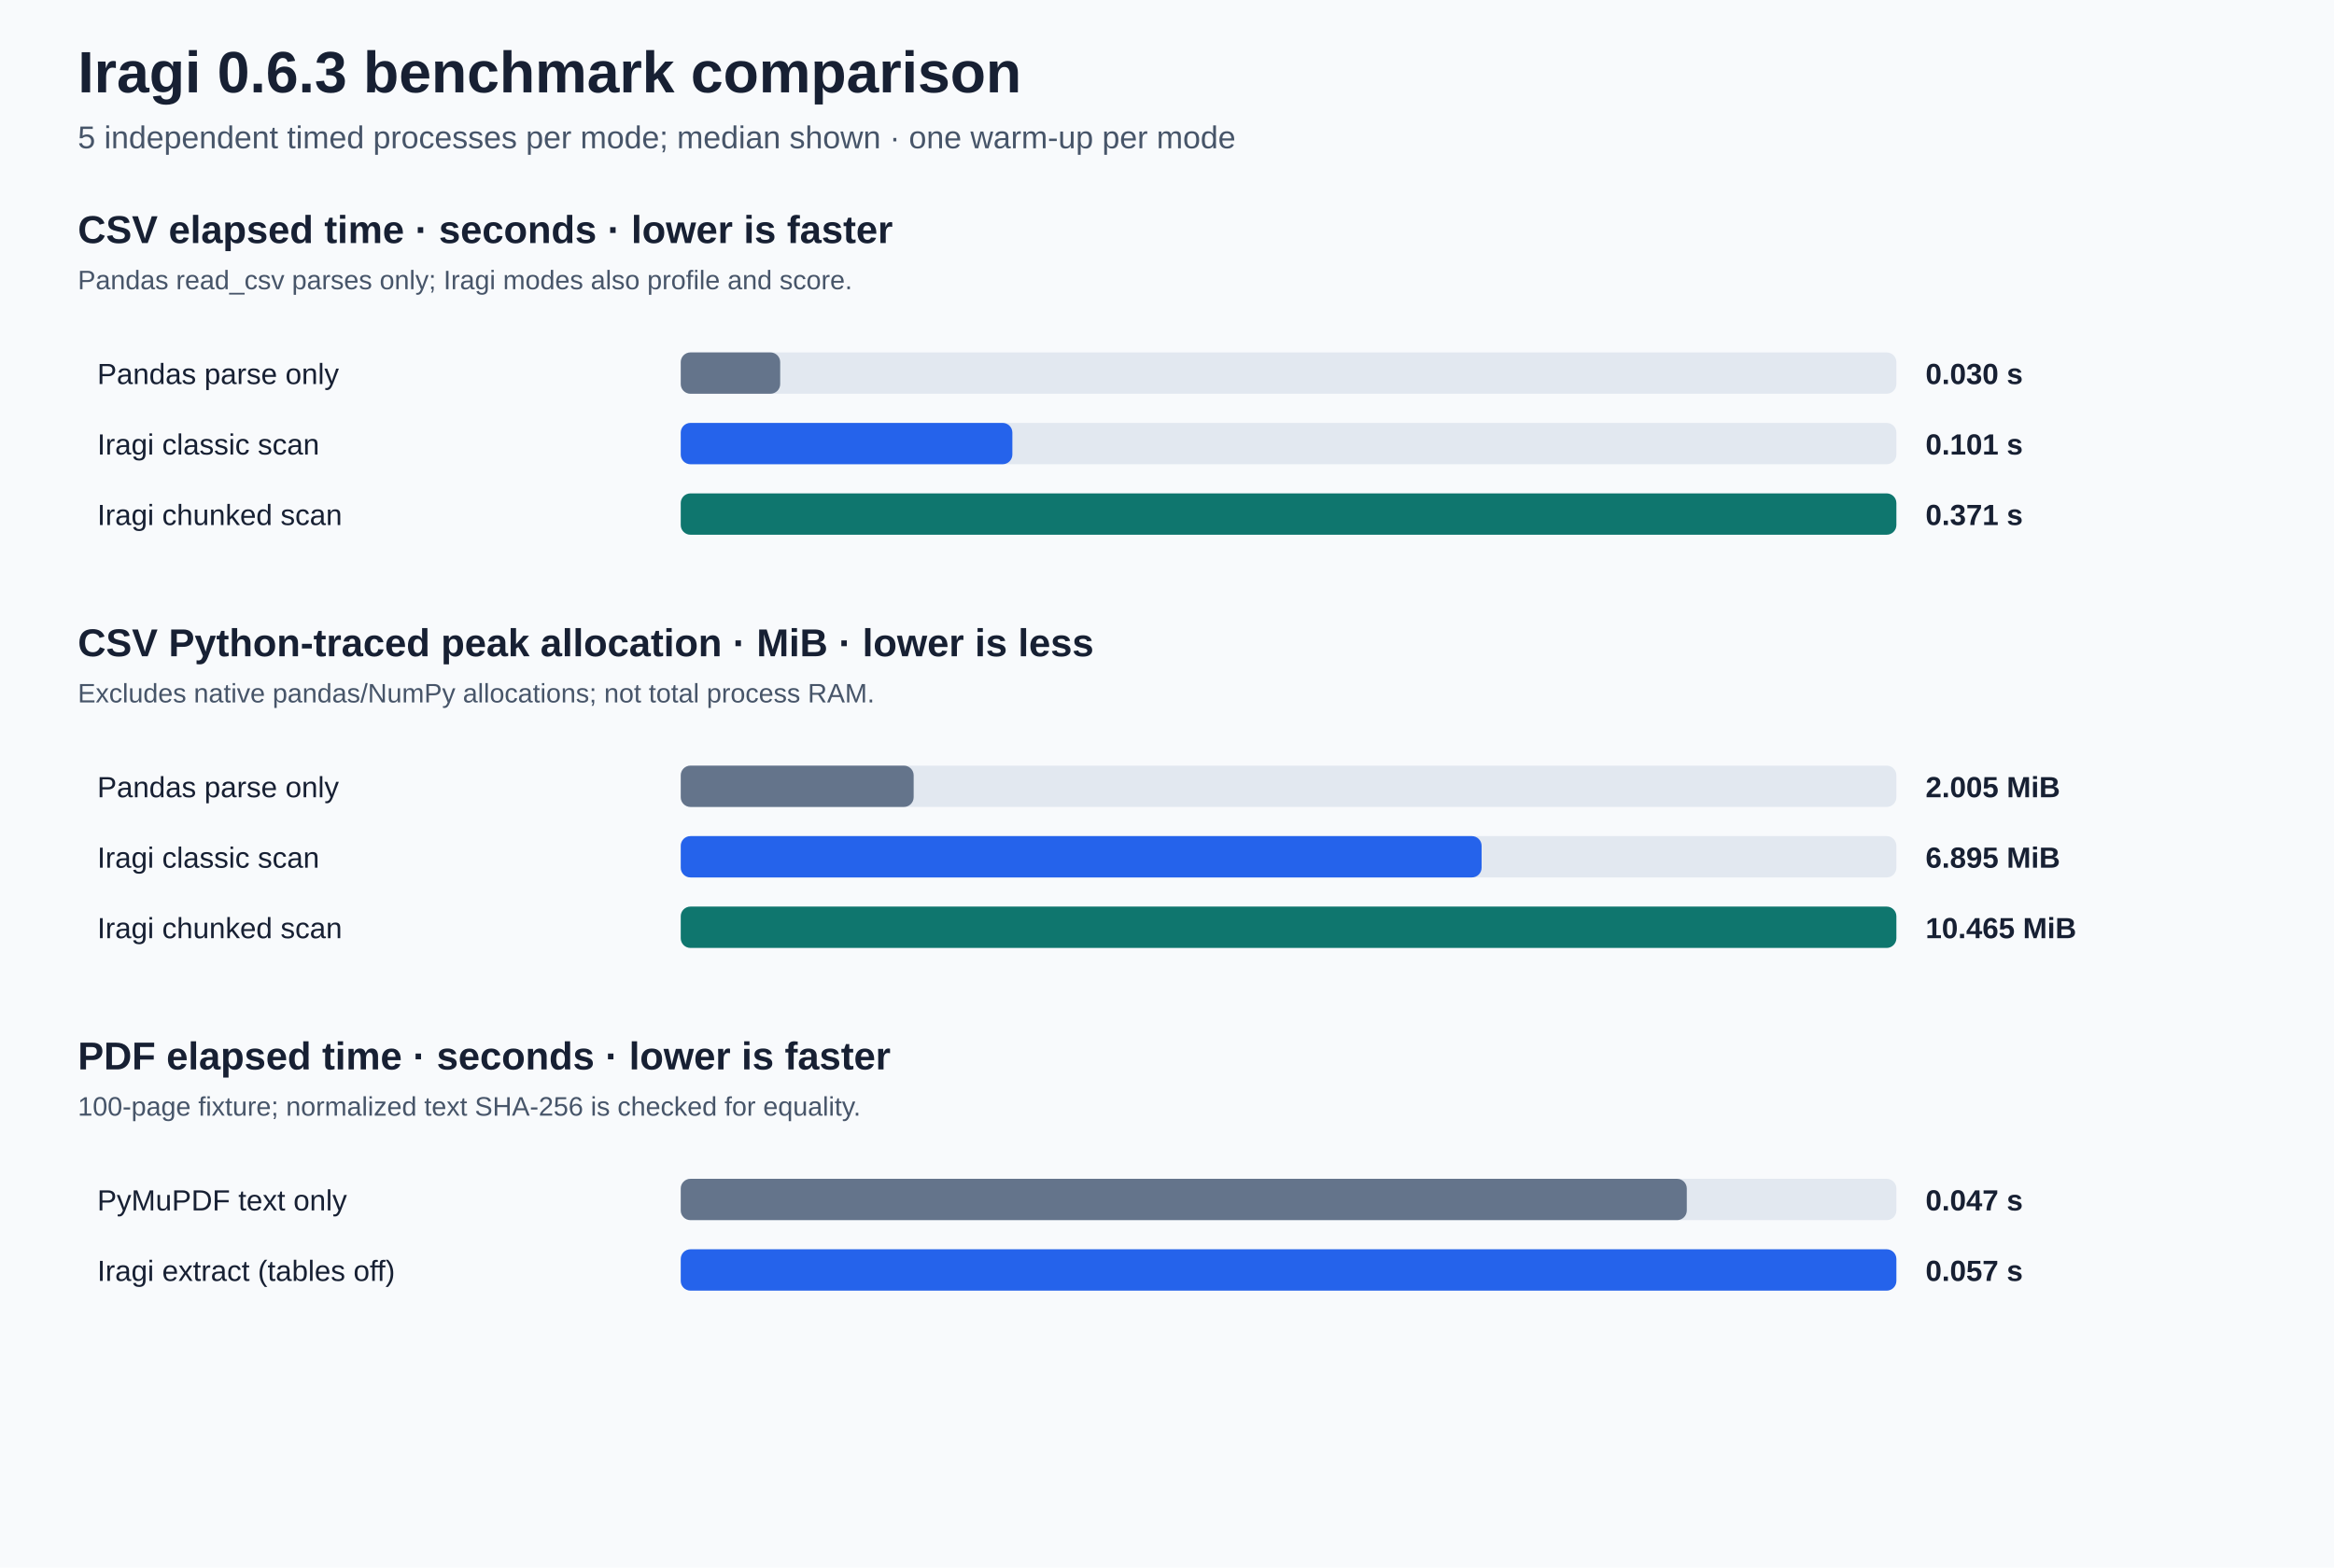
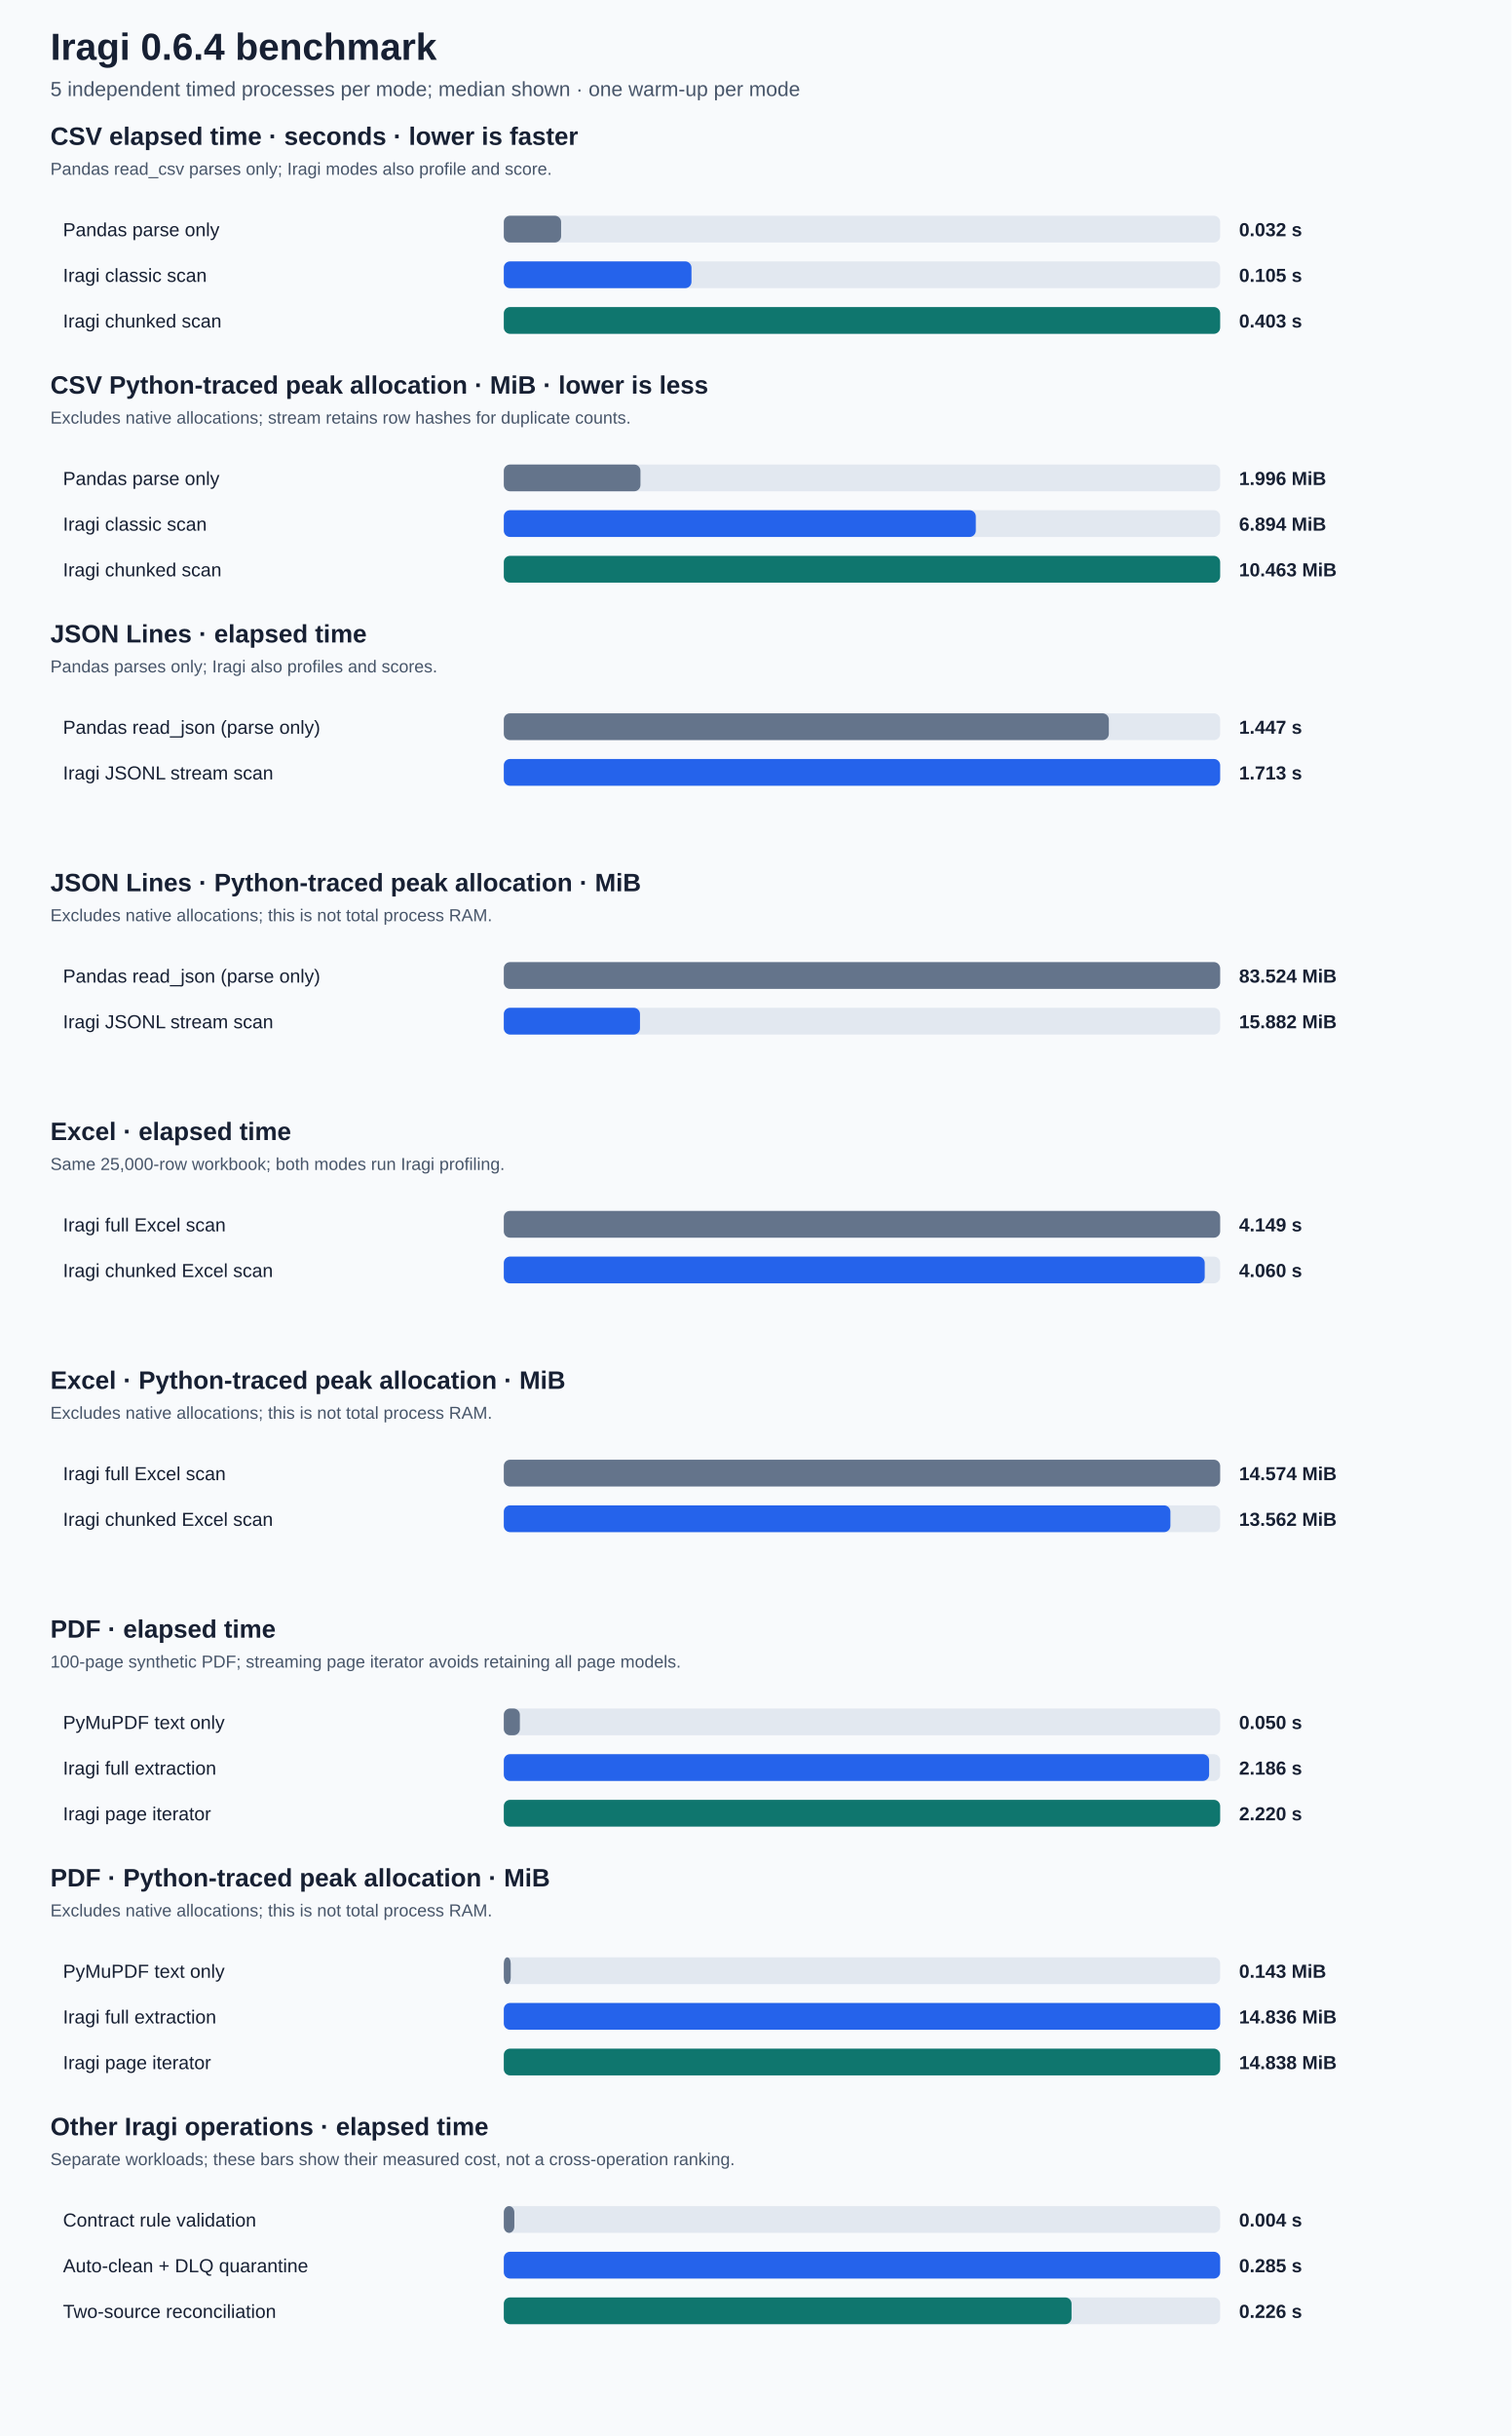
- <svg xmlns="http://www.w3.org/2000/svg" width="960" height="645" viewBox="0 0 960 645" role="img" aria-labelledby="title desc">
+ <svg xmlns="http://www.w3.org/2000/svg" width="960" height="1547" viewBox="0 0 960 1547" role="img" aria-labelledby="title desc">
  <rect width="100%" height="100%" fill="#f8fafc" />
  <style>text{font-family:Arial,sans-serif;fill:#172033}.title{font-size:24px;font-weight:700}.subtitle{font-size:13px;fill:#475569}.heading{font-size:16px;font-weight:700}.note{font-size:11px;fill:#475569}.label{font-size:12px}.value{font-size:12px;font-weight:700}.track{fill:#e2e8f0}.bar0{fill:#64748b}.bar1{fill:#2563eb}.bar2{fill:#0f766e}</style>
-   <text x="32" y="38" class="title">Iragi 0.6.3 benchmark comparison</text>
+   <text x="32" y="38" class="title">Iragi 0.6.4 benchmark</text>
  <text x="32" y="61" class="subtitle">5 independent timed processes per mode; median shown · one warm-up per mode</text>
-   <text x="32" y="100" class="heading">CSV elapsed time · seconds · lower is faster</text>
-   <text x="32" y="119" class="note">Pandas read_csv parses only; Iragi modes also profile and score.</text>
-   <text x="40" y="158" class="label">Pandas parse only</text>
-   <rect x="280" y="145" width="500" height="17" rx="4" class="track" />
-   <rect x="280" y="145" width="40.9" height="17" rx="4" class="bar0" />
-   <text x="792" y="158" class="value">0.030 s</text>
-   <text x="40" y="187" class="label">Iragi classic scan</text>
-   <rect x="280" y="174" width="500" height="17" rx="4" class="track" />
-   <rect x="280" y="174" width="136.4" height="17" rx="4" class="bar1" />
-   <text x="792" y="187" class="value">0.101 s</text>
-   <text x="40" y="216" class="label">Iragi chunked scan</text>
-   <rect x="280" y="203" width="500" height="17" rx="4" class="track" />
-   <rect x="280" y="203" width="500.0" height="17" rx="4" class="bar2" />
-   <text x="792" y="216" class="value">0.371 s</text>
-   <text x="32" y="270" class="heading">CSV Python-traced peak allocation · MiB · lower is less</text>
-   <text x="32" y="289" class="note">Excludes native pandas/NumPy allocations; not total process RAM.</text>
-   <text x="40" y="328" class="label">Pandas parse only</text>
-   <rect x="280" y="315" width="500" height="17" rx="4" class="track" />
-   <rect x="280" y="315" width="95.8" height="17" rx="4" class="bar0" />
-   <text x="792" y="328" class="value">2.005 MiB</text>
-   <text x="40" y="357" class="label">Iragi classic scan</text>
-   <rect x="280" y="344" width="500" height="17" rx="4" class="track" />
-   <rect x="280" y="344" width="329.4" height="17" rx="4" class="bar1" />
-   <text x="792" y="357" class="value">6.895 MiB</text>
-   <text x="40" y="386" class="label">Iragi chunked scan</text>
-   <rect x="280" y="373" width="500" height="17" rx="4" class="track" />
-   <rect x="280" y="373" width="500.0" height="17" rx="4" class="bar2" />
-   <text x="792" y="386" class="value">10.465 MiB</text>
-   <text x="32" y="440" class="heading">PDF elapsed time · seconds · lower is faster</text>
-   <text x="32" y="459" class="note">100-page fixture; normalized text SHA-256 is checked for equality.</text>
-   <text x="40" y="498" class="label">PyMuPDF text only</text>
-   <rect x="280" y="485" width="500" height="17" rx="4" class="track" />
-   <rect x="280" y="485" width="413.8" height="17" rx="4" class="bar0" />
-   <text x="792" y="498" class="value">0.047 s</text>
-   <text x="40" y="527" class="label">Iragi extract (tables off)</text>
-   <rect x="280" y="514" width="500" height="17" rx="4" class="track" />
-   <rect x="280" y="514" width="500.0" height="17" rx="4" class="bar1" />
-   <text x="792" y="527" class="value">0.057 s</text>
+   <text x="32" y="92" class="heading">CSV elapsed time · seconds · lower is faster</text>
+   <text x="32" y="111" class="note">Pandas read_csv parses only; Iragi modes also profile and score.</text>
+   <text x="40" y="150" class="label">Pandas parse only</text>
+   <rect x="320" y="137" width="455" height="17" rx="4" class="track" />
+   <rect x="320" y="137" width="36.4" height="17" rx="4" class="bar0" />
+   <text x="787" y="150" class="value">0.032 s</text>
+   <text x="40" y="179" class="label">Iragi classic scan</text>
+   <rect x="320" y="166" width="455" height="17" rx="4" class="track" />
+   <rect x="320" y="166" width="119.2" height="17" rx="4" class="bar1" />
+   <text x="787" y="179" class="value">0.105 s</text>
+   <text x="40" y="208" class="label">Iragi chunked scan</text>
+   <rect x="320" y="195" width="455" height="17" rx="4" class="track" />
+   <rect x="320" y="195" width="455.0" height="17" rx="4" class="bar2" />
+   <text x="787" y="208" class="value">0.403 s</text>
+   <text x="32" y="250" class="heading">CSV Python-traced peak allocation · MiB · lower is less</text>
+   <text x="32" y="269" class="note">Excludes native allocations; stream retains row hashes for duplicate counts.</text>
+   <text x="40" y="308" class="label">Pandas parse only</text>
+   <rect x="320" y="295" width="455" height="17" rx="4" class="track" />
+   <rect x="320" y="295" width="86.8" height="17" rx="4" class="bar0" />
+   <text x="787" y="308" class="value">1.996 MiB</text>
+   <text x="40" y="337" class="label">Iragi classic scan</text>
+   <rect x="320" y="324" width="455" height="17" rx="4" class="track" />
+   <rect x="320" y="324" width="299.8" height="17" rx="4" class="bar1" />
+   <text x="787" y="337" class="value">6.894 MiB</text>
+   <text x="40" y="366" class="label">Iragi chunked scan</text>
+   <rect x="320" y="353" width="455" height="17" rx="4" class="track" />
+   <rect x="320" y="353" width="455.0" height="17" rx="4" class="bar2" />
+   <text x="787" y="366" class="value">10.463 MiB</text>
+   <text x="32" y="408" class="heading">JSON Lines · elapsed time</text>
+   <text x="32" y="427" class="note">Pandas parses only; Iragi also profiles and scores.</text>
+   <text x="40" y="466" class="label">Pandas read_json (parse only)</text>
+   <rect x="320" y="453" width="455" height="17" rx="4" class="track" />
+   <rect x="320" y="453" width="384.3" height="17" rx="4" class="bar0" />
+   <text x="787" y="466" class="value">1.447 s</text>
+   <text x="40" y="495" class="label">Iragi JSONL stream scan</text>
+   <rect x="320" y="482" width="455" height="17" rx="4" class="track" />
+   <rect x="320" y="482" width="455.0" height="17" rx="4" class="bar1" />
+   <text x="787" y="495" class="value">1.713 s</text>
+   <text x="32" y="566" class="heading">JSON Lines · Python-traced peak allocation · MiB</text>
+   <text x="32" y="585" class="note">Excludes native allocations; this is not total process RAM.</text>
+   <text x="40" y="624" class="label">Pandas read_json (parse only)</text>
+   <rect x="320" y="611" width="455" height="17" rx="4" class="track" />
+   <rect x="320" y="611" width="455.0" height="17" rx="4" class="bar0" />
+   <text x="787" y="624" class="value">83.524 MiB</text>
+   <text x="40" y="653" class="label">Iragi JSONL stream scan</text>
+   <rect x="320" y="640" width="455" height="17" rx="4" class="track" />
+   <rect x="320" y="640" width="86.5" height="17" rx="4" class="bar1" />
+   <text x="787" y="653" class="value">15.882 MiB</text>
+   <text x="32" y="724" class="heading">Excel · elapsed time</text>
+   <text x="32" y="743" class="note">Same 25,000-row workbook; both modes run Iragi profiling.</text>
+   <text x="40" y="782" class="label">Iragi full Excel scan</text>
+   <rect x="320" y="769" width="455" height="17" rx="4" class="track" />
+   <rect x="320" y="769" width="455.0" height="17" rx="4" class="bar0" />
+   <text x="787" y="782" class="value">4.149 s</text>
+   <text x="40" y="811" class="label">Iragi chunked Excel scan</text>
+   <rect x="320" y="798" width="455" height="17" rx="4" class="track" />
+   <rect x="320" y="798" width="445.2" height="17" rx="4" class="bar1" />
+   <text x="787" y="811" class="value">4.060 s</text>
+   <text x="32" y="882" class="heading">Excel · Python-traced peak allocation · MiB</text>
+   <text x="32" y="901" class="note">Excludes native allocations; this is not total process RAM.</text>
+   <text x="40" y="940" class="label">Iragi full Excel scan</text>
+   <rect x="320" y="927" width="455" height="17" rx="4" class="track" />
+   <rect x="320" y="927" width="455.0" height="17" rx="4" class="bar0" />
+   <text x="787" y="940" class="value">14.574 MiB</text>
+   <text x="40" y="969" class="label">Iragi chunked Excel scan</text>
+   <rect x="320" y="956" width="455" height="17" rx="4" class="track" />
+   <rect x="320" y="956" width="423.4" height="17" rx="4" class="bar1" />
+   <text x="787" y="969" class="value">13.562 MiB</text>
+   <text x="32" y="1040" class="heading">PDF · elapsed time</text>
+   <text x="32" y="1059" class="note">100-page synthetic PDF; streaming page iterator avoids retaining all page models.</text>
+   <text x="40" y="1098" class="label">PyMuPDF text only</text>
+   <rect x="320" y="1085" width="455" height="17" rx="4" class="track" />
+   <rect x="320" y="1085" width="10.2" height="17" rx="4" class="bar0" />
+   <text x="787" y="1098" class="value">0.050 s</text>
+   <text x="40" y="1127" class="label">Iragi full extraction</text>
+   <rect x="320" y="1114" width="455" height="17" rx="4" class="track" />
+   <rect x="320" y="1114" width="448.0" height="17" rx="4" class="bar1" />
+   <text x="787" y="1127" class="value">2.186 s</text>
+   <text x="40" y="1156" class="label">Iragi page iterator</text>
+   <rect x="320" y="1143" width="455" height="17" rx="4" class="track" />
+   <rect x="320" y="1143" width="455.0" height="17" rx="4" class="bar2" />
+   <text x="787" y="1156" class="value">2.220 s</text>
+   <text x="32" y="1198" class="heading">PDF · Python-traced peak allocation · MiB</text>
+   <text x="32" y="1217" class="note">Excludes native allocations; this is not total process RAM.</text>
+   <text x="40" y="1256" class="label">PyMuPDF text only</text>
+   <rect x="320" y="1243" width="455" height="17" rx="4" class="track" />
+   <rect x="320" y="1243" width="4.4" height="17" rx="4" class="bar0" />
+   <text x="787" y="1256" class="value">0.143 MiB</text>
+   <text x="40" y="1285" class="label">Iragi full extraction</text>
+   <rect x="320" y="1272" width="455" height="17" rx="4" class="track" />
+   <rect x="320" y="1272" width="455.0" height="17" rx="4" class="bar1" />
+   <text x="787" y="1285" class="value">14.836 MiB</text>
+   <text x="40" y="1314" class="label">Iragi page iterator</text>
+   <rect x="320" y="1301" width="455" height="17" rx="4" class="track" />
+   <rect x="320" y="1301" width="455.0" height="17" rx="4" class="bar2" />
+   <text x="787" y="1314" class="value">14.838 MiB</text>
+   <text x="32" y="1356" class="heading">Other Iragi operations · elapsed time</text>
+   <text x="32" y="1375" class="note">Separate workloads; these bars show their measured cost, not a cross-operation ranking.</text>
+   <text x="40" y="1414" class="label">Contract rule validation</text>
+   <rect x="320" y="1401" width="455" height="17" rx="4" class="track" />
+   <rect x="320" y="1401" width="6.7" height="17" rx="4" class="bar0" />
+   <text x="787" y="1414" class="value">0.004 s</text>
+   <text x="40" y="1443" class="label">Auto-clean + DLQ quarantine</text>
+   <rect x="320" y="1430" width="455" height="17" rx="4" class="track" />
+   <rect x="320" y="1430" width="455.0" height="17" rx="4" class="bar1" />
+   <text x="787" y="1443" class="value">0.285 s</text>
+   <text x="40" y="1472" class="label">Two-source reconciliation</text>
+   <rect x="320" y="1459" width="455" height="17" rx="4" class="track" />
+   <rect x="320" y="1459" width="360.6" height="17" rx="4" class="bar2" />
+   <text x="787" y="1472" class="value">0.226 s</text>
</svg>
